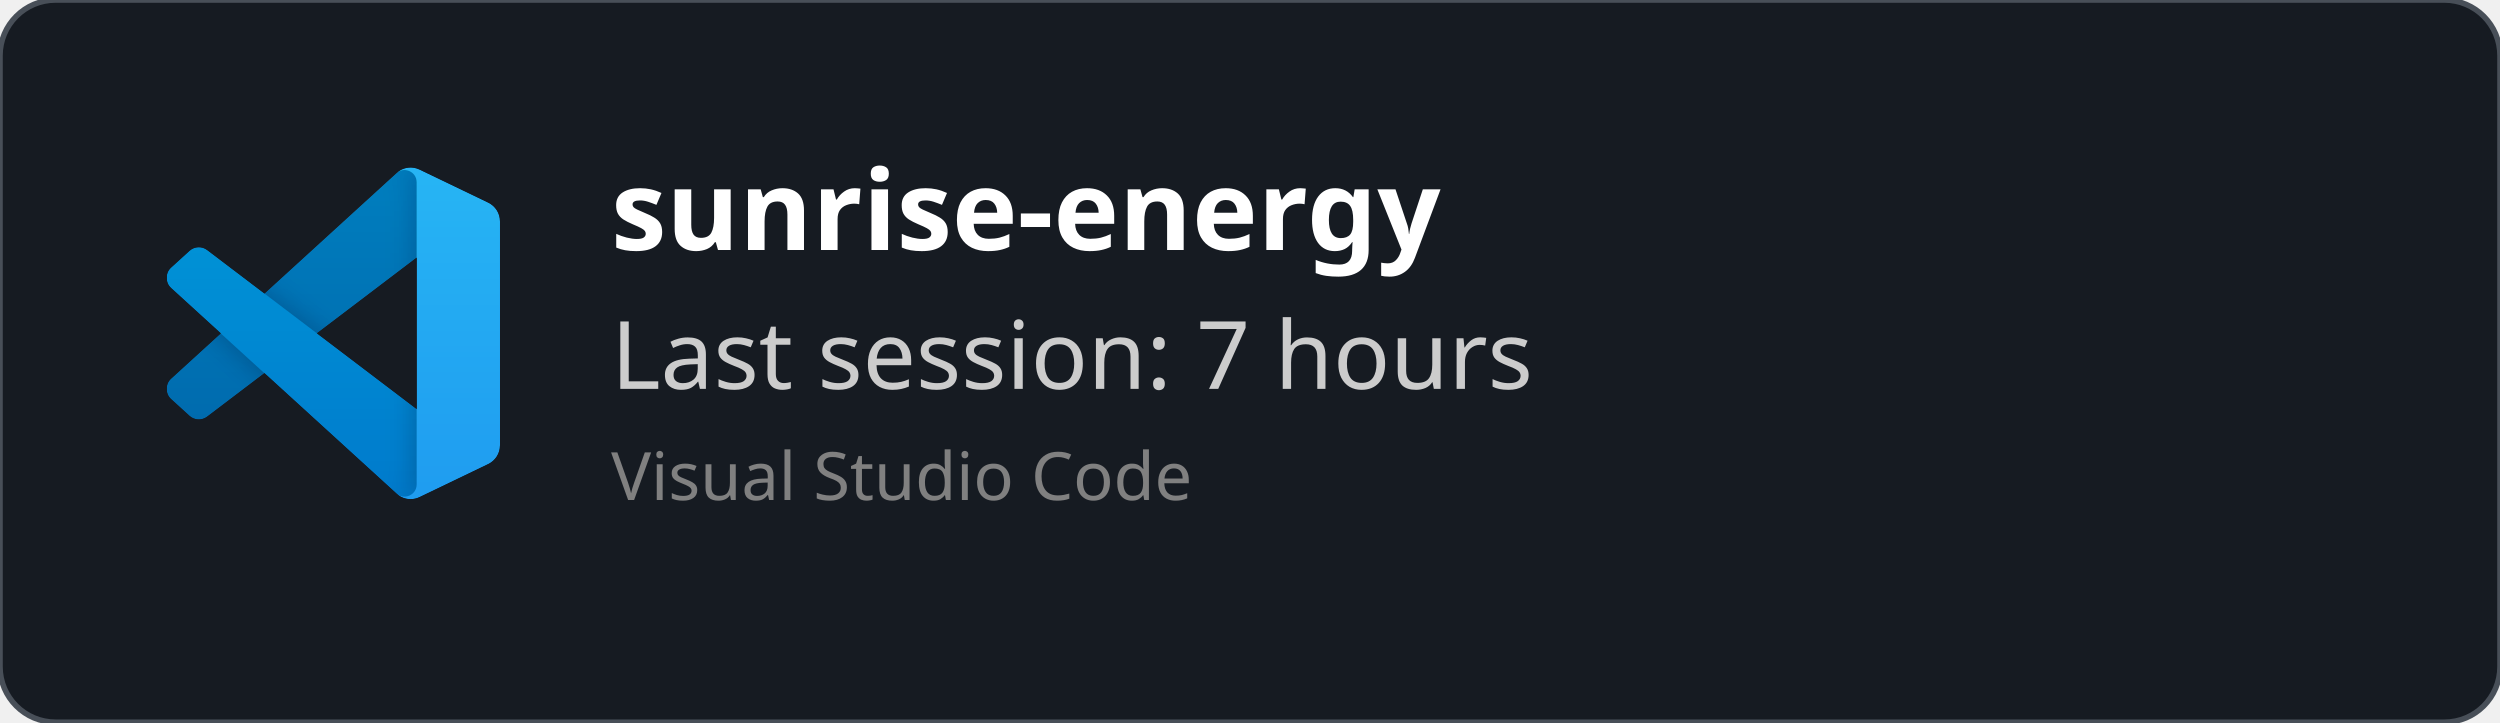
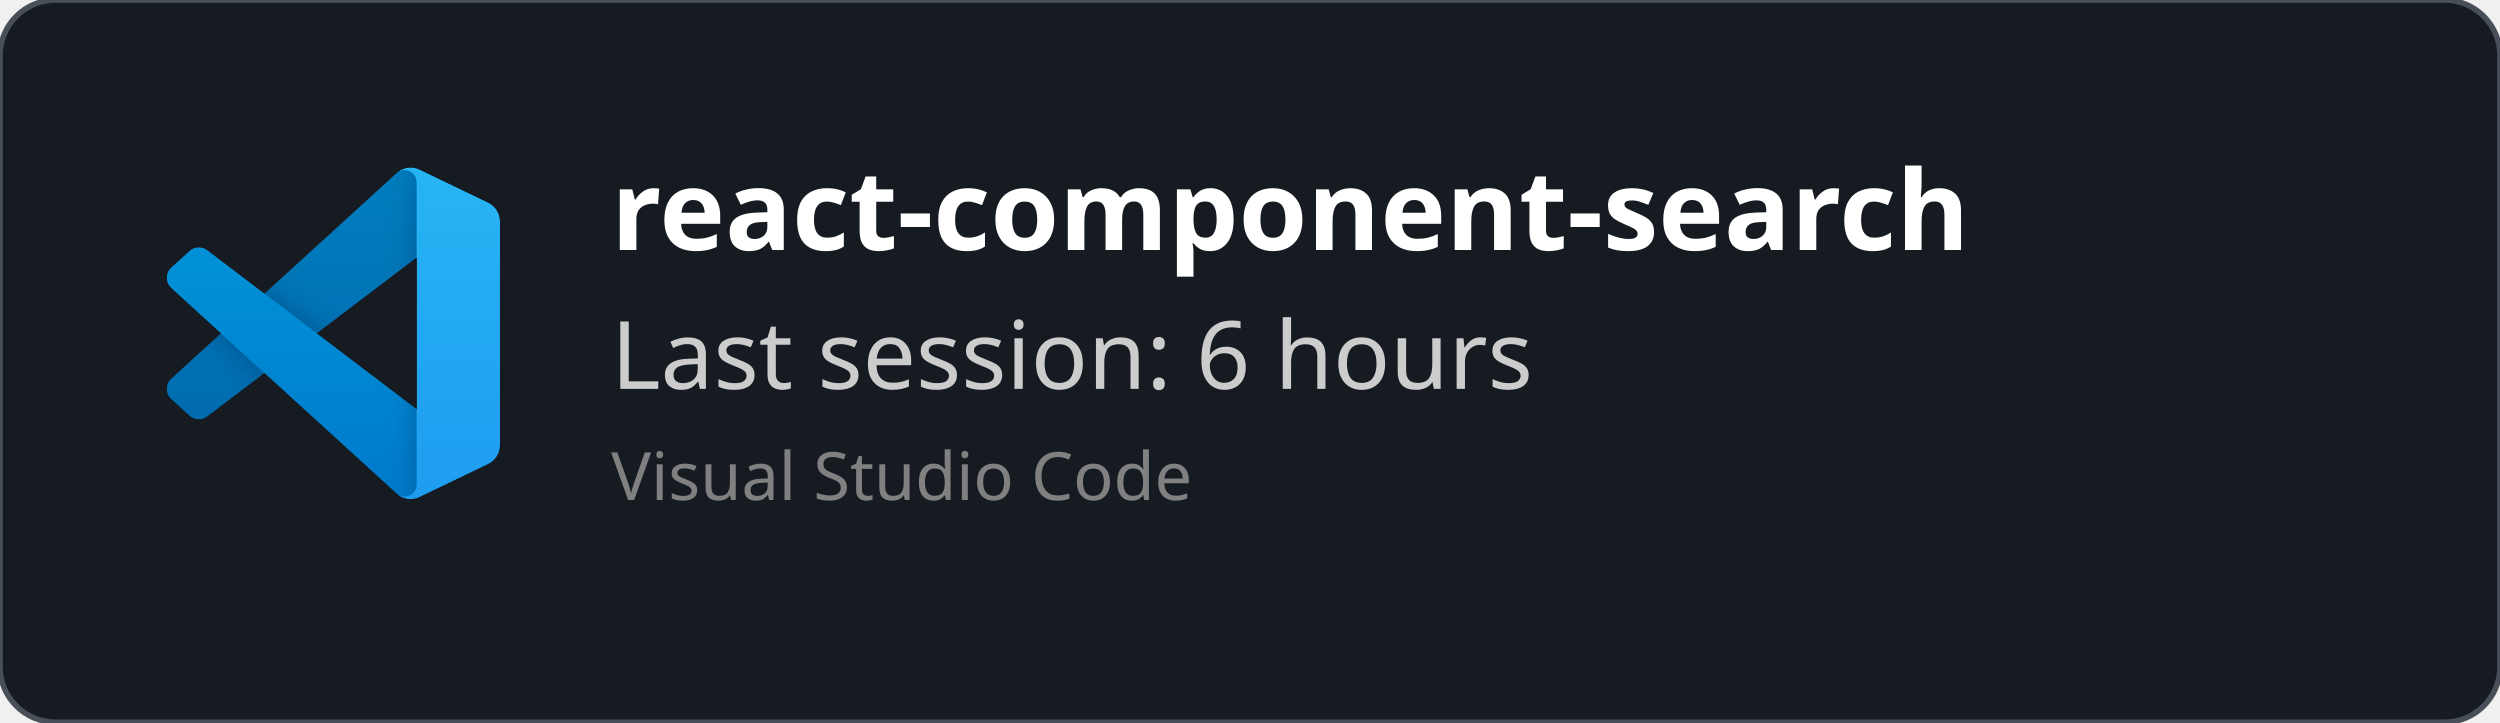
<svg xmlns="http://www.w3.org/2000/svg" width="450" height="130" viewBox="0 0 450 130" fill="none" role="img">
  <style>
    *{
        font-family: 'Segoe UI', Ubuntu, monospace
    }
    </style>
  <defs>
    <clipPath id="horizontalClip" x="20" y="20" width="500" height="200">
      <rect x="90" y="20" width="300" height="50" />
    </clipPath>
  </defs>
  <rect width="450" height="130" fill="rgba(22,27,34)" stroke="#484f58" stroke-width="1" fill-opacity="1" stroke-opacity="1" x="0" y="0" rx="10px" ry="10px">
    </rect>
  <svg width="60" height="60" x="30" y="30" viewBox="0 0 100 100" fill="none" id="vscode">
    <mask id="mask0" mask-type="alpha" maskUnits="userSpaceOnUse" x="0" y="0" width="100" height="100">
      <path fill-rule="evenodd" clip-rule="evenodd" d="M70.912 99.317C72.487 99.931 74.283 99.891 75.873 99.126L96.461 89.22C98.624 88.179 100 85.989 100 83.587V16.413C100 14.011 98.624 11.822 96.461 10.781L75.873 0.874C73.786 -0.13 71.345 0.116 69.513 1.447C69.252 1.637 69.003 1.849 68.769 2.083L29.355 38.041L12.187 25.01C10.589 23.797 8.354 23.896 6.869 25.246L1.363 30.255C-0.453 31.906 -0.455 34.763 1.359 36.417L16.247 50L1.359 63.583C-0.455 65.237 -0.453 68.094 1.363 69.745L6.869 74.754C8.354 76.104 10.589 76.204 12.187 74.99L29.355 61.959L68.769 97.917C69.392 98.541 70.125 99.01 70.912 99.317ZM75.015 27.299L45.109 50L75.015 72.701V27.299Z" fill="white" />
    </mask>
    <g mask="url(#mask0)">
      <path d="M96.461 10.796L75.857 0.876C73.472 -0.273 70.622 0.212 68.75 2.083L1.299 63.583C-0.516 65.237 -0.514 68.094 1.303 69.745L6.813 74.754C8.298 76.104 10.535 76.204 12.134 74.99L93.361 13.37C96.086 11.303 100 13.246 100 16.667V16.427C100 14.027 98.625 11.838 96.461 10.796Z" fill="#0065A9" />
      <g filter="url(#filter0_d)">
        <path d="M96.461 89.204L75.857 99.124C73.472 100.273 70.622 99.788 68.75 97.917L1.299 36.417C-0.516 34.763 -0.514 31.906 1.303 30.255L6.813 25.246C8.298 23.896 10.535 23.796 12.134 25.009L93.361 86.63C96.086 88.697 100 86.754 100 83.333V83.573C100 85.974 98.625 88.162 96.461 89.204Z" fill="#007ACC" />
      </g>
      <g filter="url(#filter1_d)">
        <path d="M75.858 99.126C73.472 100.274 70.622 99.788 68.75 97.917C71.056 100.223 75 98.59 75 95.328V4.672C75 1.41 71.056 -0.223 68.75 2.083C70.622 0.211 73.472 -0.274 75.858 0.874L96.459 10.781C98.623 11.822 100 14.011 100 16.413V83.587C100 85.989 98.623 88.179 96.459 89.22L75.858 99.126Z" fill="#1F9CF0" />
      </g>
      <g style="mix-blend-mode:overlay" opacity="0.25">
        <path fill-rule="evenodd" clip-rule="evenodd" d="M70.851 99.317C72.426 99.931 74.222 99.891 75.812 99.126L96.4 89.22C98.563 88.179 99.939 85.989 99.939 83.587V16.413C99.939 14.011 98.564 11.822 96.4 10.781L75.812 0.874C73.725 -0.13 71.284 0.116 69.453 1.447C69.191 1.637 68.942 1.849 68.708 2.083L29.294 38.041L12.126 25.01C10.528 23.796 8.293 23.896 6.809 25.246L1.302 30.255C-0.513 31.906 -0.515 34.763 1.298 36.417L16.186 50L1.298 63.583C-0.515 65.237 -0.513 68.094 1.302 69.745L6.809 74.754C8.293 76.104 10.528 76.204 12.126 74.99L29.294 61.959L68.708 97.917C69.332 98.54 70.064 99.01 70.851 99.317ZM74.954 27.299L45.048 50L74.954 72.701V27.299Z" fill="url(#paint0_linear)" />
      </g>
    </g>
    <defs>
      <filter id="filter0_d" x="-8.394" y="15.829" width="116.727" height="92.246" filterUnits="userSpaceOnUse" color-interpolation-filters="sRGB">
        <feFlood flood-opacity="0" result="BackgroundImageFix" />
        <feColorMatrix in="SourceAlpha" type="matrix" values="0 0 0 0 0 0 0 0 0 0 0 0 0 0 0 0 0 0 127 0" />
        <feOffset />
        <feGaussianBlur stdDeviation="4.167" />
        <feColorMatrix type="matrix" values="0 0 0 0 0 0 0 0 0 0 0 0 0 0 0 0 0 0 0.25 0" />
        <feBlend mode="overlay" in2="BackgroundImageFix" result="effect1_dropShadow" />
        <feBlend mode="normal" in="SourceGraphic" in2="effect1_dropShadow" result="shape" />
      </filter>
      <filter id="filter1_d" x="60.417" y="-8.076" width="47.917" height="116.151" filterUnits="userSpaceOnUse" color-interpolation-filters="sRGB">
        <feFlood flood-opacity="0" result="BackgroundImageFix" />
        <feColorMatrix in="SourceAlpha" type="matrix" values="0 0 0 0 0 0 0 0 0 0 0 0 0 0 0 0 0 0 127 0" />
        <feOffset />
        <feGaussianBlur stdDeviation="4.167" />
        <feColorMatrix type="matrix" values="0 0 0 0 0 0 0 0 0 0 0 0 0 0 0 0 0 0 0.25 0" />
        <feBlend mode="overlay" in2="BackgroundImageFix" result="effect1_dropShadow" />
        <feBlend mode="normal" in="SourceGraphic" in2="effect1_dropShadow" result="shape" />
      </filter>
      <linearGradient id="paint0_linear" x1="49.939" y1="0.258" x2="49.939" y2="99.742" gradientUnits="userSpaceOnUse">
        <stop stop-color="white" />
        <stop offset="1" stop-color="white" stop-opacity="0" />
      </linearGradient>
    </defs>
  </svg>
  <text x="110" y="45" font-size="20" clip-path="url(#horizontalClip)" font-weight="bold" font-family="Ubuntu" fill="white">
-     sunrise-energy
+     react-component-search
    </text>
  <text x="110" y="70" font-size="17px" font-family="Ubuntu" fill="#ccc">
-     Last session: 7 hours
+     Last session: 6 hours
    </text>
  <text x="110" y="90" font-size="12px" font-family="Ubuntu" fill="grey">
    Visual Studio Code
    </text>
</svg>
